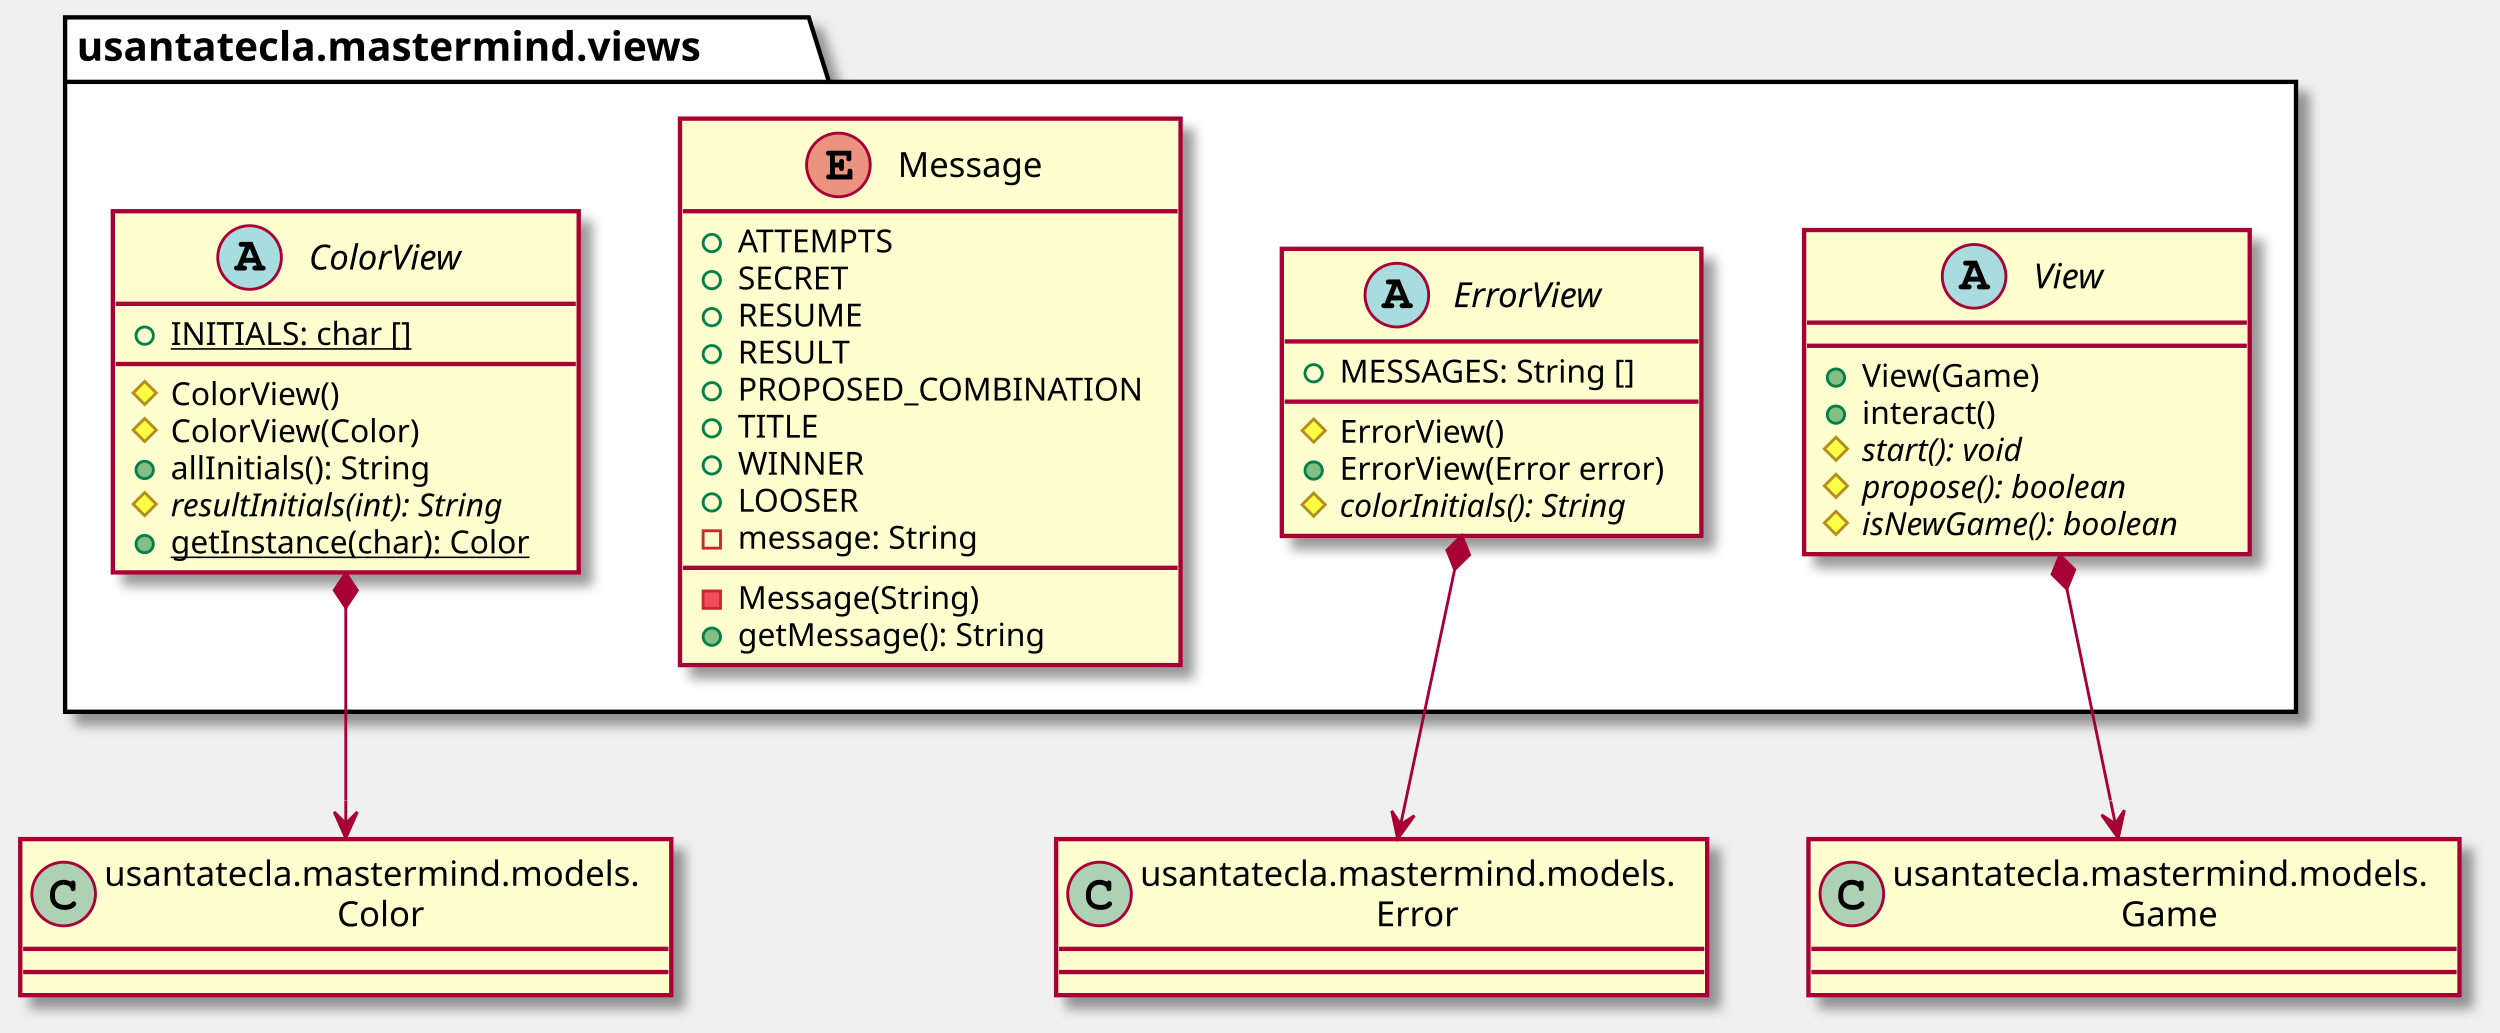
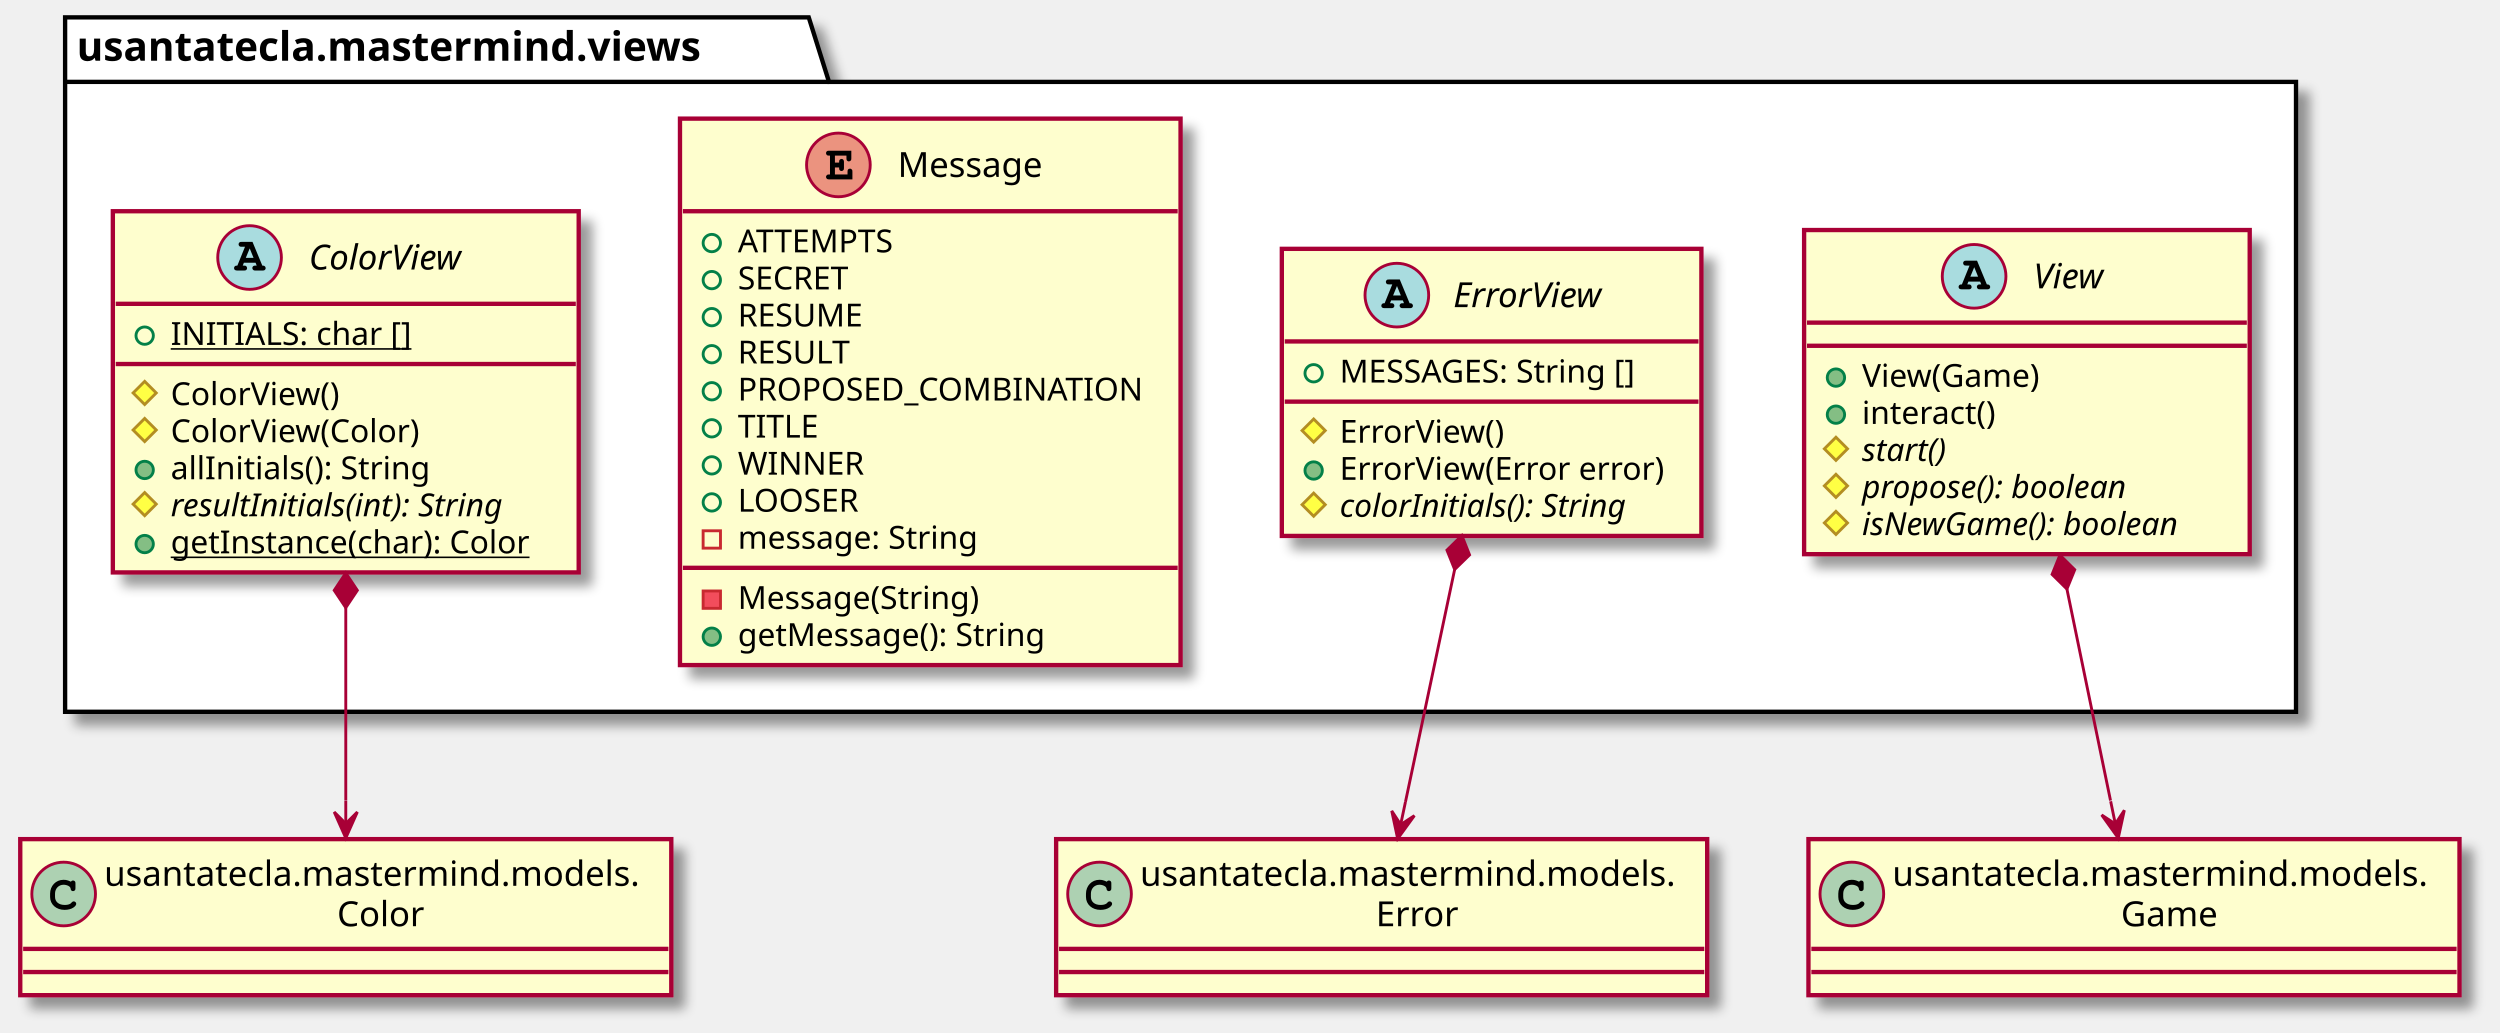
<svg xmlns="http://www.w3.org/2000/svg" contentScriptType="application/ecmascript" contentStyleType="text/css" height="357px" preserveAspectRatio="none" style="width:864px;height:357px;" version="1.1" viewBox="0 0 864 357" width="864px" zoomAndPan="magnify">
  <defs>
-     <filter height="300%" id="f118z6qfxsrtrb" width="300%" x="-1" y="-1">
+     <filter height="300%" id="f1ec5pwzgpvlr3" width="300%" x="-1" y="-1">
      <feGaussianBlur result="blurOut" stdDeviation="2.0" />
      <feColorMatrix in="blurOut" result="blurOut2" type="matrix" values="0 0 0 0 0 0 0 0 0 0 0 0 0 0 0 0 0 0 .4 0" />
      <feOffset dx="4.0" dy="4.0" in="blurOut2" result="blurOut3" />
      <feBlend in="SourceGraphic" in2="blurOut3" mode="normal" />
    </filter>
  </defs>
  <g>
-     <polygon fill="#FFFFFF" filter="url(#f118z6qfxsrtrb)" points="22.5,6,279.5,6,286.5,28.297,793.5,28.297,793.5,246,22.5,246,22.5,6" style="stroke: #000000; stroke-width: 1.5;" />
-     <line style="stroke: #000000; stroke-width: 1.5;" x1="22.5" x2="286.5" y1="28.297" y2="28.297" />
+     <polygon fill="#FFFFFF" filter="url(#f1ec5pwzgpvlr3)" points="22.5,6,279.5,6,286.5,28.297,793.5,28.297,793.5,246,22.5,246,22.5,6" style="stroke:#000000;stroke-width:1.5;" />
+     <line style="stroke:#000000;stroke-width:1.5;" x1="22.5" x2="286.5" y1="28.297" y2="28.297" />
    <text fill="#000000" font-family="sans-serif" font-size="14" font-weight="bold" lengthAdjust="spacingAndGlyphs" textLength="251" x="26.5" y="20.995">usantatecla.mastermind.views</text>
-     <rect codeLine="5" fill="#FEFECE" filter="url(#f118z6qfxsrtrb)" height="124.828" id="usantatecla.mastermind.views.ColorView" style="stroke: #A80036; stroke-width: 1.5;" width="161" x="39" y="73" />
-     <ellipse cx="86.25" cy="89" fill="#A9DCDF" rx="11" ry="11" style="stroke: #A80036; stroke-width: 1.0;" />
+     <rect codeLine="5" fill="#FEFECE" filter="url(#f1ec5pwzgpvlr3)" height="124.828" id="usantatecla.mastermind.views.ColorView" style="stroke:#A80036;stroke-width:1.5;" width="161" x="39" y="73" />
+     <ellipse cx="86.25" cy="89" fill="#A9DCDF" rx="11" ry="11" style="stroke:#A80036;stroke-width:1.0;" />
    <path d="M88.328,90.812 L88.719,91.797 L88.328,91.797 C87.875,91.797 87.766,91.812 87.609,91.922 C87.359,92.078 87.203,92.359 87.203,92.656 C87.203,92.922 87.344,93.172 87.562,93.328 C87.703,93.453 87.906,93.5 88.328,93.5 L90.688,93.5 C91.047,93.5 91.266,93.469 91.406,93.375 C91.656,93.234 91.812,92.938 91.812,92.656 C91.812,92.375 91.672,92.125 91.453,91.969 C91.281,91.828 91.125,91.797 90.656,91.797 L87.266,83.594 L83.594,83.594 C83.141,83.594 83.016,83.609 82.859,83.703 C82.609,83.875 82.453,84.156 82.453,84.438 C82.453,84.719 82.594,84.969 82.812,85.141 C82.984,85.25 83.156,85.281 83.594,85.281 L84.672,85.281 L82.031,91.797 C81.609,91.797 81.453,91.812 81.297,91.922 C81.047,92.078 80.891,92.359 80.891,92.656 C80.891,93.219 81.266,93.5 82.016,93.5 L84.281,93.5 C84.641,93.5 84.859,93.469 84.984,93.375 C85.25,93.234 85.391,92.938 85.391,92.656 C85.391,92.375 85.266,92.125 85.047,91.953 C84.875,91.828 84.734,91.797 84.281,91.797 L83.891,91.797 L84.281,90.812 L88.328,90.812 Z M87.625,89.109 L84.953,89.109 L86.297,85.844 L87.625,89.109 Z " fill="#000000" />
    <text fill="#000000" font-family="sans-serif" font-size="12" font-style="italic" lengthAdjust="spacingAndGlyphs" textLength="58" x="106.75" y="93.154">ColorView</text>
-     <line style="stroke: #A80036; stroke-width: 1.5;" x1="40" x2="199" y1="105" y2="105" />
-     <ellipse cx="50" cy="116" fill="none" rx="3" ry="3" style="stroke: #038048; stroke-width: 1.0;" />
+     <line style="stroke:#A80036;stroke-width:1.5;" x1="40" x2="199" y1="105" y2="105" />
+     <ellipse cx="50" cy="116" fill="none" rx="3" ry="3" style="stroke:#038048;stroke-width:1.0;" />
    <text fill="#000000" font-family="sans-serif" font-size="11" lengthAdjust="spacingAndGlyphs" text-decoration="underline" textLength="89" x="59" y="119.21">INITIALS: char []</text>
-     <line style="stroke: #A80036; stroke-width: 1.5;" x1="40" x2="199" y1="125.805" y2="125.805" />
-     <polygon fill="#FFFF44" points="50,131.805,54,135.805,50,139.805,46,135.805" style="stroke: #B38D22; stroke-width: 1.0;" />
+     <line style="stroke:#A80036;stroke-width:1.5;" x1="40" x2="199" y1="125.805" y2="125.805" />
+     <polygon fill="#FFFF44" points="50,131.805,54,135.805,50,139.805,46,135.805" style="stroke:#B38D22;stroke-width:1.0;" />
    <text fill="#000000" font-family="sans-serif" font-size="11" lengthAdjust="spacingAndGlyphs" textLength="65" x="59" y="140.015">ColorView()</text>
-     <polygon fill="#FFFF44" points="50,144.609,54,148.609,50,152.609,46,148.609" style="stroke: #B38D22; stroke-width: 1.0;" />
+     <polygon fill="#FFFF44" points="50,144.609,54,148.609,50,152.609,46,148.609" style="stroke:#B38D22;stroke-width:1.0;" />
    <text fill="#000000" font-family="sans-serif" font-size="11" lengthAdjust="spacingAndGlyphs" textLength="94" x="59" y="152.82">ColorView(Color)</text>
-     <ellipse cx="50" cy="162.414" fill="#84BE84" rx="3" ry="3" style="stroke: #038048; stroke-width: 1.0;" />
+     <ellipse cx="50" cy="162.414" fill="#84BE84" rx="3" ry="3" style="stroke:#038048;stroke-width:1.0;" />
    <text fill="#000000" font-family="sans-serif" font-size="11" lengthAdjust="spacingAndGlyphs" textLength="97" x="59" y="165.625">allInitials(): String</text>
-     <polygon fill="#FFFF44" points="50,170.219,54,174.219,50,178.219,46,174.219" style="stroke: #B38D22; stroke-width: 1.0;" />
+     <polygon fill="#FFFF44" points="50,170.219,54,174.219,50,178.219,46,174.219" style="stroke:#B38D22;stroke-width:1.0;" />
    <text fill="#000000" font-family="sans-serif" font-size="11" font-style="italic" lengthAdjust="spacingAndGlyphs" textLength="131" x="59" y="178.429">resultInitials(int): String</text>
-     <ellipse cx="50" cy="188.023" fill="#84BE84" rx="3" ry="3" style="stroke: #038048; stroke-width: 1.0;" />
+     <ellipse cx="50" cy="188.023" fill="#84BE84" rx="3" ry="3" style="stroke:#038048;stroke-width:1.0;" />
    <text fill="#000000" font-family="sans-serif" font-size="11" lengthAdjust="spacingAndGlyphs" text-decoration="underline" textLength="135" x="59" y="191.234">getInstance(char): Color</text>
-     <rect codeLine="15" fill="#FEFECE" filter="url(#f118z6qfxsrtrb)" height="99.219" id="usantatecla.mastermind.views.ErrorView" style="stroke: #A80036; stroke-width: 1.5;" width="145" x="443" y="86" />
-     <ellipse cx="482.75" cy="102" fill="#A9DCDF" rx="11" ry="11" style="stroke: #A80036; stroke-width: 1.0;" />
+     <rect codeLine="15" fill="#FEFECE" filter="url(#f1ec5pwzgpvlr3)" height="99.219" id="usantatecla.mastermind.views.ErrorView" style="stroke:#A80036;stroke-width:1.5;" width="145" x="443" y="86" />
+     <ellipse cx="482.75" cy="102" fill="#A9DCDF" rx="11" ry="11" style="stroke:#A80036;stroke-width:1.0;" />
    <path d="M484.828,103.812 L485.219,104.797 L484.828,104.797 C484.375,104.797 484.266,104.812 484.109,104.922 C483.859,105.078 483.703,105.359 483.703,105.656 C483.703,105.922 483.844,106.172 484.062,106.328 C484.203,106.453 484.406,106.5 484.828,106.5 L487.188,106.5 C487.547,106.5 487.766,106.469 487.906,106.375 C488.156,106.234 488.312,105.938 488.312,105.656 C488.312,105.375 488.172,105.125 487.953,104.969 C487.781,104.828 487.625,104.797 487.156,104.797 L483.766,96.594 L480.094,96.594 C479.641,96.594 479.516,96.609 479.359,96.703 C479.109,96.875 478.953,97.156 478.953,97.438 C478.953,97.719 479.094,97.969 479.312,98.141 C479.484,98.25 479.656,98.281 480.094,98.281 L481.172,98.281 L478.531,104.797 C478.109,104.797 477.953,104.812 477.797,104.922 C477.547,105.078 477.391,105.359 477.391,105.656 C477.391,106.219 477.766,106.5 478.516,106.5 L480.781,106.5 C481.141,106.5 481.359,106.469 481.484,106.375 C481.75,106.234 481.891,105.938 481.891,105.656 C481.891,105.375 481.766,105.125 481.547,104.953 C481.375,104.828 481.234,104.797 480.781,104.797 L480.391,104.797 L480.781,103.812 L484.828,103.812 Z M484.125,102.109 L481.453,102.109 L482.797,98.844 L484.125,102.109 Z " fill="#000000" />
    <text fill="#000000" font-family="sans-serif" font-size="12" font-style="italic" lengthAdjust="spacingAndGlyphs" textLength="58" x="502.25" y="106.154">ErrorView</text>
-     <line style="stroke: #A80036; stroke-width: 1.5;" x1="444" x2="587" y1="118" y2="118" />
-     <ellipse cx="454" cy="129" fill="none" rx="3" ry="3" style="stroke: #038048; stroke-width: 1.0;" />
+     <line style="stroke:#A80036;stroke-width:1.5;" x1="444" x2="587" y1="118" y2="118" />
+     <ellipse cx="454" cy="129" fill="none" rx="3" ry="3" style="stroke:#038048;stroke-width:1.0;" />
    <text fill="#000000" font-family="sans-serif" font-size="11" lengthAdjust="spacingAndGlyphs" textLength="116" x="463" y="132.21">MESSAGES: String []</text>
-     <line style="stroke: #A80036; stroke-width: 1.5;" x1="444" x2="587" y1="138.805" y2="138.805" />
-     <polygon fill="#FFFF44" points="454,144.805,458,148.805,454,152.805,450,148.805" style="stroke: #B38D22; stroke-width: 1.0;" />
+     <line style="stroke:#A80036;stroke-width:1.5;" x1="444" x2="587" y1="138.805" y2="138.805" />
+     <polygon fill="#FFFF44" points="454,144.805,458,148.805,454,152.805,450,148.805" style="stroke:#B38D22;stroke-width:1.0;" />
    <text fill="#000000" font-family="sans-serif" font-size="11" lengthAdjust="spacingAndGlyphs" textLength="62" x="463" y="153.015">ErrorView()</text>
-     <ellipse cx="454" cy="162.609" fill="#84BE84" rx="3" ry="3" style="stroke: #038048; stroke-width: 1.0;" />
+     <ellipse cx="454" cy="162.609" fill="#84BE84" rx="3" ry="3" style="stroke:#038048;stroke-width:1.0;" />
    <text fill="#000000" font-family="sans-serif" font-size="11" lengthAdjust="spacingAndGlyphs" textLength="119" x="463" y="165.82">ErrorView(Error error)</text>
-     <polygon fill="#FFFF44" points="454,170.414,458,174.414,454,178.414,450,174.414" style="stroke: #B38D22; stroke-width: 1.0;" />
+     <polygon fill="#FFFF44" points="454,170.414,458,174.414,454,178.414,450,174.414" style="stroke:#B38D22;stroke-width:1.0;" />
    <text fill="#000000" font-family="sans-serif" font-size="11" font-style="italic" lengthAdjust="spacingAndGlyphs" textLength="113" x="463" y="178.625">colorInitials(): String</text>
-     <rect codeLine="23" fill="#FEFECE" filter="url(#f118z6qfxsrtrb)" height="188.852" id="usantatecla.mastermind.views.Message" style="stroke: #A80036; stroke-width: 1.5;" width="173" x="235" y="41" />
-     <ellipse cx="289.75" cy="57" fill="#EB937F" rx="11" ry="11" style="stroke: #A80036; stroke-width: 1.0;" />
+     <rect codeLine="23" fill="#FEFECE" filter="url(#f1ec5pwzgpvlr3)" height="188.852" id="usantatecla.mastermind.views.Message" style="stroke:#A80036;stroke-width:1.5;" width="173" x="235" y="41" />
+     <ellipse cx="289.75" cy="57" fill="#EB937F" rx="11" ry="11" style="stroke:#A80036;stroke-width:1.0;" />
    <path d="M288.547,57.875 L290,57.875 L290,57.984 C290,58.391 290.031,58.547 290.109,58.703 C290.266,58.953 290.547,59.109 290.844,59.109 C291.094,59.109 291.359,58.969 291.516,58.75 C291.641,58.594 291.672,58.438 291.672,57.984 L291.672,56.062 C291.672,55.906 291.672,55.859 291.656,55.703 C291.594,55.234 291.281,54.922 290.828,54.922 C290.578,54.922 290.312,55.062 290.141,55.281 C290.031,55.453 290,55.609 290,56.062 L290,56.188 L288.547,56.188 L288.547,53.781 L292.531,53.781 L292.531,54.641 C292.531,55.047 292.562,55.219 292.641,55.375 C292.812,55.625 293.094,55.781 293.375,55.781 C293.641,55.781 293.906,55.641 294.078,55.422 C294.188,55.25 294.219,55.109 294.219,54.641 L294.219,52.094 L286.594,52.094 C286.156,52.094 286.031,52.109 285.875,52.203 C285.625,52.359 285.469,52.656 285.469,52.938 C285.469,53.219 285.609,53.469 285.828,53.641 C285.984,53.75 286.172,53.781 286.594,53.781 L286.844,53.781 L286.844,60.297 L286.594,60.297 C286.188,60.297 286.031,60.312 285.875,60.422 C285.625,60.594 285.469,60.859 285.469,61.156 C285.469,61.422 285.609,61.672 285.828,61.828 C285.969,61.953 286.203,62 286.594,62 L294.594,62 L294.594,59.422 C294.594,58.984 294.562,58.844 294.484,58.688 C294.312,58.438 294.031,58.281 293.75,58.281 C293.484,58.281 293.219,58.391 293.047,58.641 C292.938,58.797 292.906,58.938 292.906,59.422 L292.906,60.297 L288.547,60.297 L288.547,57.875 Z " fill="#000000" />
    <text fill="#000000" font-family="sans-serif" font-size="12" lengthAdjust="spacingAndGlyphs" textLength="55" x="310.25" y="61.154">Message</text>
-     <line style="stroke: #A80036; stroke-width: 1.5;" x1="236" x2="407" y1="73" y2="73" />
-     <ellipse cx="246" cy="84" fill="none" rx="3" ry="3" style="stroke: #038048; stroke-width: 1.0;" />
+     <line style="stroke:#A80036;stroke-width:1.5;" x1="236" x2="407" y1="73" y2="73" />
+     <ellipse cx="246" cy="84" fill="none" rx="3" ry="3" style="stroke:#038048;stroke-width:1.0;" />
    <text fill="#000000" font-family="sans-serif" font-size="11" lengthAdjust="spacingAndGlyphs" textLength="59" x="255" y="87.21">ATTEMPTS</text>
-     <ellipse cx="246" cy="96.805" fill="none" rx="3" ry="3" style="stroke: #038048; stroke-width: 1.0;" />
+     <ellipse cx="246" cy="96.805" fill="none" rx="3" ry="3" style="stroke:#038048;stroke-width:1.0;" />
    <text fill="#000000" font-family="sans-serif" font-size="11" lengthAdjust="spacingAndGlyphs" textLength="44" x="255" y="100.015">SECRET</text>
-     <ellipse cx="246" cy="109.609" fill="none" rx="3" ry="3" style="stroke: #038048; stroke-width: 1.0;" />
+     <ellipse cx="246" cy="109.609" fill="none" rx="3" ry="3" style="stroke:#038048;stroke-width:1.0;" />
    <text fill="#000000" font-family="sans-serif" font-size="11" lengthAdjust="spacingAndGlyphs" textLength="46" x="255" y="112.82">RESUME</text>
-     <ellipse cx="246" cy="122.414" fill="none" rx="3" ry="3" style="stroke: #038048; stroke-width: 1.0;" />
+     <ellipse cx="246" cy="122.414" fill="none" rx="3" ry="3" style="stroke:#038048;stroke-width:1.0;" />
    <text fill="#000000" font-family="sans-serif" font-size="11" lengthAdjust="spacingAndGlyphs" textLength="43" x="255" y="125.624">RESULT</text>
-     <ellipse cx="246" cy="135.219" fill="none" rx="3" ry="3" style="stroke: #038048; stroke-width: 1.0;" />
+     <ellipse cx="246" cy="135.219" fill="none" rx="3" ry="3" style="stroke:#038048;stroke-width:1.0;" />
    <text fill="#000000" font-family="sans-serif" font-size="11" lengthAdjust="spacingAndGlyphs" textLength="147" x="255" y="138.429">PROPOSED_COMBINATION</text>
-     <ellipse cx="246" cy="148.023" fill="none" rx="3" ry="3" style="stroke: #038048; stroke-width: 1.0;" />
+     <ellipse cx="246" cy="148.023" fill="none" rx="3" ry="3" style="stroke:#038048;stroke-width:1.0;" />
    <text fill="#000000" font-family="sans-serif" font-size="11" lengthAdjust="spacingAndGlyphs" textLength="30" x="255" y="151.234">TITLE</text>
-     <ellipse cx="246" cy="160.828" fill="none" rx="3" ry="3" style="stroke: #038048; stroke-width: 1.0;" />
+     <ellipse cx="246" cy="160.828" fill="none" rx="3" ry="3" style="stroke:#038048;stroke-width:1.0;" />
    <text fill="#000000" font-family="sans-serif" font-size="11" lengthAdjust="spacingAndGlyphs" textLength="44" x="255" y="164.039">WINNER</text>
-     <ellipse cx="246" cy="173.633" fill="none" rx="3" ry="3" style="stroke: #038048; stroke-width: 1.0;" />
+     <ellipse cx="246" cy="173.633" fill="none" rx="3" ry="3" style="stroke:#038048;stroke-width:1.0;" />
    <text fill="#000000" font-family="sans-serif" font-size="11" lengthAdjust="spacingAndGlyphs" textLength="46" x="255" y="176.843">LOOSER</text>
-     <rect fill="none" height="6" style="stroke: #C82930; stroke-width: 1.0;" width="6" x="243" y="183.438" />
+     <rect fill="none" height="6" style="stroke:#C82930;stroke-width:1.0;" width="6" x="243" y="183.438" />
    <text fill="#000000" font-family="sans-serif" font-size="11" lengthAdjust="spacingAndGlyphs" textLength="93" x="255" y="189.648">message: String</text>
-     <line style="stroke: #A80036; stroke-width: 1.5;" x1="236" x2="407" y1="196.242" y2="196.242" />
-     <rect fill="#F24D5C" height="6" style="stroke: #C82930; stroke-width: 1.0;" width="6" x="243" y="204.242" />
+     <line style="stroke:#A80036;stroke-width:1.5;" x1="236" x2="407" y1="196.242" y2="196.242" />
+     <rect fill="#F24D5C" height="6" style="stroke:#C82930;stroke-width:1.0;" width="6" x="243" y="204.242" />
    <text fill="#000000" font-family="sans-serif" font-size="11" lengthAdjust="spacingAndGlyphs" textLength="92" x="255" y="210.453">Message(String)</text>
-     <ellipse cx="246" cy="220.047" fill="#84BE84" rx="3" ry="3" style="stroke: #038048; stroke-width: 1.0;" />
+     <ellipse cx="246" cy="220.047" fill="#84BE84" rx="3" ry="3" style="stroke:#038048;stroke-width:1.0;" />
    <text fill="#000000" font-family="sans-serif" font-size="11" lengthAdjust="spacingAndGlyphs" textLength="118" x="255" y="223.257">getMessage(): String</text>
-     <rect codeLine="37" fill="#FEFECE" filter="url(#f118z6qfxsrtrb)" height="112.023" id="usantatecla.mastermind.views.View" style="stroke: #A80036; stroke-width: 1.5;" width="154" x="623.5" y="79.5" />
-     <ellipse cx="682.25" cy="95.5" fill="#A9DCDF" rx="11" ry="11" style="stroke: #A80036; stroke-width: 1.0;" />
+     <rect codeLine="37" fill="#FEFECE" filter="url(#f1ec5pwzgpvlr3)" height="112.023" id="usantatecla.mastermind.views.View" style="stroke:#A80036;stroke-width:1.5;" width="154" x="623.5" y="79.5" />
+     <ellipse cx="682.25" cy="95.5" fill="#A9DCDF" rx="11" ry="11" style="stroke:#A80036;stroke-width:1.0;" />
    <path d="M684.328,97.312 L684.719,98.297 L684.328,98.297 C683.875,98.297 683.766,98.312 683.609,98.422 C683.359,98.578 683.203,98.859 683.203,99.156 C683.203,99.422 683.344,99.672 683.562,99.828 C683.703,99.953 683.906,100 684.328,100 L686.688,100 C687.047,100 687.266,99.969 687.406,99.875 C687.656,99.734 687.812,99.438 687.812,99.156 C687.812,98.875 687.672,98.625 687.453,98.469 C687.281,98.328 687.125,98.297 686.656,98.297 L683.266,90.094 L679.594,90.094 C679.141,90.094 679.016,90.109 678.859,90.203 C678.609,90.375 678.453,90.656 678.453,90.938 C678.453,91.219 678.594,91.469 678.812,91.641 C678.984,91.75 679.156,91.781 679.594,91.781 L680.672,91.781 L678.031,98.297 C677.609,98.297 677.453,98.312 677.297,98.422 C677.047,98.578 676.891,98.859 676.891,99.156 C676.891,99.719 677.266,100 678.016,100 L680.281,100 C680.641,100 680.859,99.969 680.984,99.875 C681.25,99.734 681.391,99.438 681.391,99.156 C681.391,98.875 681.266,98.625 681.047,98.453 C680.875,98.328 680.734,98.297 680.281,98.297 L679.891,98.297 L680.281,97.312 L684.328,97.312 Z M683.625,95.609 L680.953,95.609 L682.297,92.344 L683.625,95.609 Z " fill="#000000" />
    <text fill="#000000" font-family="sans-serif" font-size="12" font-style="italic" lengthAdjust="spacingAndGlyphs" textLength="28" x="702.75" y="99.654">View</text>
-     <line style="stroke: #A80036; stroke-width: 1.5;" x1="624.5" x2="776.5" y1="111.5" y2="111.5" />
-     <line style="stroke: #A80036; stroke-width: 1.5;" x1="624.5" x2="776.5" y1="119.5" y2="119.5" />
-     <ellipse cx="634.5" cy="130.5" fill="#84BE84" rx="3" ry="3" style="stroke: #038048; stroke-width: 1.0;" />
+     <line style="stroke:#A80036;stroke-width:1.5;" x1="624.5" x2="776.5" y1="111.5" y2="111.5" />
+     <line style="stroke:#A80036;stroke-width:1.5;" x1="624.5" x2="776.5" y1="119.5" y2="119.5" />
+     <ellipse cx="634.5" cy="130.5" fill="#84BE84" rx="3" ry="3" style="stroke:#038048;stroke-width:1.0;" />
    <text fill="#000000" font-family="sans-serif" font-size="11" lengthAdjust="spacingAndGlyphs" textLength="71" x="643.5" y="133.71">View(Game)</text>
-     <ellipse cx="634.5" cy="143.305" fill="#84BE84" rx="3" ry="3" style="stroke: #038048; stroke-width: 1.0;" />
+     <ellipse cx="634.5" cy="143.305" fill="#84BE84" rx="3" ry="3" style="stroke:#038048;stroke-width:1.0;" />
    <text fill="#000000" font-family="sans-serif" font-size="11" lengthAdjust="spacingAndGlyphs" textLength="51" x="643.5" y="146.515">interact()</text>
-     <polygon fill="#FFFF44" points="634.5,151.109,638.5,155.109,634.5,159.109,630.5,155.109" style="stroke: #B38D22; stroke-width: 1.0;" />
-     <text fill="#000000" font-family="sans-serif" font-size="11" font-style="italic" lengthAdjust="spacingAndGlyphs" textLength="66" x="643.5" y="159.32">start(): void</text>
-     <polygon fill="#FFFF44" points="634.5,163.914,638.5,167.914,634.5,171.914,630.5,167.914" style="stroke: #B38D22; stroke-width: 1.0;" />
+     <polygon fill="#FFFF44" points="634.5,151.109,638.5,155.109,634.5,159.109,630.5,155.109" style="stroke:#B38D22;stroke-width:1.0;" />
+     <text fill="#000000" font-family="sans-serif" font-size="11" font-style="italic" lengthAdjust="spacingAndGlyphs" textLength="34" x="643.5" y="159.32">start()</text>
+     <polygon fill="#FFFF44" points="634.5,163.914,638.5,167.914,634.5,171.914,630.5,167.914" style="stroke:#B38D22;stroke-width:1.0;" />
    <text fill="#000000" font-family="sans-serif" font-size="11" font-style="italic" lengthAdjust="spacingAndGlyphs" textLength="107" x="643.5" y="172.125">propose(): boolean</text>
-     <polygon fill="#FFFF44" points="634.5,176.719,638.5,180.719,634.5,184.719,630.5,180.719" style="stroke: #B38D22; stroke-width: 1.0;" />
+     <polygon fill="#FFFF44" points="634.5,176.719,638.5,180.719,634.5,184.719,630.5,180.719" style="stroke:#B38D22;stroke-width:1.0;" />
    <text fill="#000000" font-family="sans-serif" font-size="11" font-style="italic" lengthAdjust="spacingAndGlyphs" textLength="128" x="643.5" y="184.929">isNewGame(): boolean</text>
-     <rect codeLine="1" fill="#FEFECE" filter="url(#f118z6qfxsrtrb)" height="53.938" id="Error" style="stroke: #A80036; stroke-width: 1.5;" width="225" x="365" y="290" />
-     <ellipse cx="380" cy="308.969" fill="#ADD1B2" rx="11" ry="11" style="stroke: #A80036; stroke-width: 1.0;" />
+     <rect codeLine="1" fill="#FEFECE" filter="url(#f1ec5pwzgpvlr3)" height="53.938" id="Error" style="stroke:#A80036;stroke-width:1.5;" width="225" x="365" y="290" />
+     <ellipse cx="380" cy="308.969" fill="#ADD1B2" rx="11" ry="11" style="stroke:#A80036;stroke-width:1.0;" />
    <path d="M382.344,304.641 C381.406,304.203 380.812,304.062 379.938,304.062 C377.312,304.062 375.312,306.141 375.312,308.859 L375.312,309.984 C375.312,312.562 377.422,314.453 380.312,314.453 C381.531,314.453 382.688,314.156 383.438,313.609 C384.016,313.203 384.344,312.75 384.344,312.359 C384.344,311.906 383.953,311.516 383.484,311.516 C383.266,311.516 383.062,311.594 382.875,311.781 C382.422,312.266 382.422,312.266 382.234,312.359 C381.812,312.625 381.125,312.75 380.359,312.75 C378.312,312.75 377.016,311.656 377.016,309.953 L377.016,308.859 C377.016,307.078 378.266,305.766 380,305.766 C380.578,305.766 381.188,305.922 381.656,306.172 C382.141,306.453 382.312,306.672 382.406,307.078 C382.469,307.484 382.5,307.609 382.641,307.734 C382.781,307.875 383.016,307.984 383.234,307.984 C383.5,307.984 383.766,307.844 383.938,307.625 C384.047,307.469 384.078,307.281 384.078,306.859 L384.078,305.438 C384.078,305 384.062,304.875 383.969,304.719 C383.812,304.453 383.531,304.312 383.234,304.312 C382.938,304.312 382.734,304.406 382.516,304.719 L382.344,304.641 Z " fill="#000000" />
    <text fill="#000000" font-family="sans-serif" font-size="12" lengthAdjust="spacingAndGlyphs" textLength="193" x="394" y="306.139">usantatecla.mastermind.models.</text>
    <text fill="#000000" font-family="sans-serif" font-size="12" lengthAdjust="spacingAndGlyphs" textLength="30" x="475.5" y="320.107">Error</text>
-     <line style="stroke: #A80036; stroke-width: 1.5;" x1="366" x2="589" y1="327.938" y2="327.938" />
-     <line style="stroke: #A80036; stroke-width: 1.5;" x1="366" x2="589" y1="335.938" y2="335.938" />
-     <rect codeLine="2" fill="#FEFECE" filter="url(#f118z6qfxsrtrb)" height="53.938" id="Color" style="stroke: #A80036; stroke-width: 1.5;" width="225" x="7" y="290" />
-     <ellipse cx="22" cy="308.969" fill="#ADD1B2" rx="11" ry="11" style="stroke: #A80036; stroke-width: 1.0;" />
+     <line style="stroke:#A80036;stroke-width:1.5;" x1="366" x2="589" y1="327.938" y2="327.938" />
+     <line style="stroke:#A80036;stroke-width:1.5;" x1="366" x2="589" y1="335.938" y2="335.938" />
+     <rect codeLine="2" fill="#FEFECE" filter="url(#f1ec5pwzgpvlr3)" height="53.938" id="Color" style="stroke:#A80036;stroke-width:1.5;" width="225" x="7" y="290" />
+     <ellipse cx="22" cy="308.969" fill="#ADD1B2" rx="11" ry="11" style="stroke:#A80036;stroke-width:1.0;" />
    <path d="M24.344,304.641 C23.406,304.203 22.812,304.062 21.938,304.062 C19.312,304.062 17.312,306.141 17.312,308.859 L17.312,309.984 C17.312,312.562 19.422,314.453 22.312,314.453 C23.531,314.453 24.688,314.156 25.438,313.609 C26.016,313.203 26.344,312.75 26.344,312.359 C26.344,311.906 25.953,311.516 25.484,311.516 C25.266,311.516 25.062,311.594 24.875,311.781 C24.422,312.266 24.422,312.266 24.234,312.359 C23.812,312.625 23.125,312.75 22.359,312.75 C20.312,312.75 19.016,311.656 19.016,309.953 L19.016,308.859 C19.016,307.078 20.266,305.766 22,305.766 C22.578,305.766 23.188,305.922 23.656,306.172 C24.141,306.453 24.312,306.672 24.406,307.078 C24.469,307.484 24.5,307.609 24.641,307.734 C24.781,307.875 25.016,307.984 25.234,307.984 C25.5,307.984 25.766,307.844 25.938,307.625 C26.047,307.469 26.078,307.281 26.078,306.859 L26.078,305.438 C26.078,305 26.062,304.875 25.969,304.719 C25.812,304.453 25.531,304.312 25.234,304.312 C24.938,304.312 24.734,304.406 24.516,304.719 L24.344,304.641 Z " fill="#000000" />
    <text fill="#000000" font-family="sans-serif" font-size="12" lengthAdjust="spacingAndGlyphs" textLength="193" x="36" y="306.139">usantatecla.mastermind.models.</text>
    <text fill="#000000" font-family="sans-serif" font-size="12" lengthAdjust="spacingAndGlyphs" textLength="32" x="116.5" y="320.107">Color</text>
-     <line style="stroke: #A80036; stroke-width: 1.5;" x1="8" x2="231" y1="327.938" y2="327.938" />
-     <line style="stroke: #A80036; stroke-width: 1.5;" x1="8" x2="231" y1="335.938" y2="335.938" />
-     <rect codeLine="3" fill="#FEFECE" filter="url(#f118z6qfxsrtrb)" height="53.938" id="Game" style="stroke: #A80036; stroke-width: 1.5;" width="225" x="625" y="290" />
-     <ellipse cx="640" cy="308.969" fill="#ADD1B2" rx="11" ry="11" style="stroke: #A80036; stroke-width: 1.0;" />
+     <line style="stroke:#A80036;stroke-width:1.5;" x1="8" x2="231" y1="327.938" y2="327.938" />
+     <line style="stroke:#A80036;stroke-width:1.5;" x1="8" x2="231" y1="335.938" y2="335.938" />
+     <rect codeLine="3" fill="#FEFECE" filter="url(#f1ec5pwzgpvlr3)" height="53.938" id="Game" style="stroke:#A80036;stroke-width:1.5;" width="225" x="625" y="290" />
+     <ellipse cx="640" cy="308.969" fill="#ADD1B2" rx="11" ry="11" style="stroke:#A80036;stroke-width:1.0;" />
    <path d="M642.344,304.641 C641.406,304.203 640.812,304.062 639.938,304.062 C637.312,304.062 635.312,306.141 635.312,308.859 L635.312,309.984 C635.312,312.562 637.422,314.453 640.312,314.453 C641.531,314.453 642.688,314.156 643.438,313.609 C644.016,313.203 644.344,312.75 644.344,312.359 C644.344,311.906 643.953,311.516 643.484,311.516 C643.266,311.516 643.062,311.594 642.875,311.781 C642.422,312.266 642.422,312.266 642.234,312.359 C641.812,312.625 641.125,312.75 640.359,312.75 C638.312,312.75 637.016,311.656 637.016,309.953 L637.016,308.859 C637.016,307.078 638.266,305.766 640,305.766 C640.578,305.766 641.188,305.922 641.656,306.172 C642.141,306.453 642.312,306.672 642.406,307.078 C642.469,307.484 642.5,307.609 642.641,307.734 C642.781,307.875 643.016,307.984 643.234,307.984 C643.5,307.984 643.766,307.844 643.938,307.625 C644.047,307.469 644.078,307.281 644.078,306.859 L644.078,305.438 C644.078,305 644.062,304.875 643.969,304.719 C643.812,304.453 643.531,304.312 643.234,304.312 C642.938,304.312 642.734,304.406 642.516,304.719 L642.344,304.641 Z " fill="#000000" />
    <text fill="#000000" font-family="sans-serif" font-size="12" lengthAdjust="spacingAndGlyphs" textLength="193" x="654" y="306.139">usantatecla.mastermind.models.</text>
    <text fill="#000000" font-family="sans-serif" font-size="12" lengthAdjust="spacingAndGlyphs" textLength="35" x="733" y="320.107">Game</text>
-     <line style="stroke: #A80036; stroke-width: 1.5;" x1="626" x2="849" y1="327.938" y2="327.938" />
-     <line style="stroke: #A80036; stroke-width: 1.5;" x1="626" x2="849" y1="335.938" y2="335.938" />
-     <path codeLine="13" d="M119.5,210.023 C119.5,210.023 119.5,257.296 119.5,276.515 " fill="none" id="usantatecla.mastermind.views.ColorView-Color" style="stroke: #A80036; stroke-width: 1.0;" />
-     <polygon fill="#A80036" points="119.5,289.624,123.5,280.624,119.5,284.624,115.5,280.624,119.5,289.624" style="stroke: #A80036; stroke-width: 1.0;" />
-     <line style="stroke: #A80036; stroke-width: 1.0;" x1="119.5" x2="119.5" y1="284.624" y2="276.624" />
-     <polygon fill="#A80036" points="119.5,198.023,115.5,204.023,119.5,210.023,123.5,204.023,119.5,198.023" style="stroke: #A80036; stroke-width: 1.0;" />
-     <path codeLine="21" d="M502.731,196.815 C502.731,196.815 490.607,254.087 485.726,277.143 " fill="none" id="usantatecla.mastermind.views.ErrorView-Error" style="stroke: #A80036; stroke-width: 1.0;" />
-     <polygon fill="#A80036" points="483.032,289.867,488.809,281.891,484.068,284.975,480.983,280.234,483.032,289.867" style="stroke: #A80036; stroke-width: 1.0;" />
-     <line style="stroke: #A80036; stroke-width: 1.0;" x1="484.068" x2="485.725" y1="284.975" y2="277.149" />
-     <polygon fill="#A80036" points="505.217,185.075,500.061,190.116,502.731,196.815,507.887,191.773,505.217,185.075" style="stroke: #A80036; stroke-width: 1.0;" />
-     <path codeLine="44" d="M714.327,203.574 C714.327,203.574 725.05,255.601 729.394,276.674 " fill="none" id="usantatecla.mastermind.views.View-Game" style="stroke: #A80036; stroke-width: 1.0;" />
-     <polygon fill="#A80036" points="732.068,289.65,734.168,280.027,731.058,284.753,726.333,281.643,732.068,289.65" style="stroke: #A80036; stroke-width: 1.0;" />
-     <line style="stroke: #A80036; stroke-width: 1.0;" x1="731.058" x2="729.444" y1="284.753" y2="276.917" />
-     <polygon fill="#A80036" points="711.903,191.821,709.197,198.505,714.327,203.574,717.032,196.889,711.903,191.821" style="stroke: #A80036; stroke-width: 1.0;" />
+     <line style="stroke:#A80036;stroke-width:1.5;" x1="626" x2="849" y1="327.938" y2="327.938" />
+     <line style="stroke:#A80036;stroke-width:1.5;" x1="626" x2="849" y1="335.938" y2="335.938" />
+     <path codeLine="13" d="M119.5,210.023 C119.5,210.023 119.5,257.296 119.5,276.515 " fill="none" id="usantatecla.mastermind.views.ColorView-Color" style="stroke:#A80036;stroke-width:1.0;" />
+     <polygon fill="#A80036" points="119.5,289.624,123.5,280.624,119.5,284.624,115.5,280.624,119.5,289.624" style="stroke:#A80036;stroke-width:1.0;" />
+     <line style="stroke:#A80036;stroke-width:1.0;" x1="119.5" x2="119.5" y1="284.624" y2="276.624" />
+     <polygon fill="#A80036" points="119.5,198.023,115.5,204.023,119.5,210.023,123.5,204.023,119.5,198.023" style="stroke:#A80036;stroke-width:1.0;" />
+     <path codeLine="21" d="M502.731,196.815 C502.731,196.815 490.607,254.087 485.726,277.143 " fill="none" id="usantatecla.mastermind.views.ErrorView-Error" style="stroke:#A80036;stroke-width:1.0;" />
+     <polygon fill="#A80036" points="483.032,289.867,488.809,281.891,484.068,284.975,480.983,280.234,483.032,289.867" style="stroke:#A80036;stroke-width:1.0;" />
+     <line style="stroke:#A80036;stroke-width:1.0;" x1="484.068" x2="485.725" y1="284.975" y2="277.149" />
+     <polygon fill="#A80036" points="505.217,185.075,500.061,190.116,502.731,196.815,507.887,191.773,505.217,185.075" style="stroke:#A80036;stroke-width:1.0;" />
+     <path codeLine="44" d="M714.327,203.574 C714.327,203.574 725.05,255.601 729.394,276.674 " fill="none" id="usantatecla.mastermind.views.View-Game" style="stroke:#A80036;stroke-width:1.0;" />
+     <polygon fill="#A80036" points="732.068,289.65,734.168,280.027,731.058,284.753,726.333,281.643,732.068,289.65" style="stroke:#A80036;stroke-width:1.0;" />
+     <line style="stroke:#A80036;stroke-width:1.0;" x1="731.058" x2="729.444" y1="284.753" y2="276.917" />
+     <polygon fill="#A80036" points="711.903,191.821,709.197,198.505,714.327,203.574,717.032,196.889,711.903,191.821" style="stroke:#A80036;stroke-width:1.0;" />
  </g>
</svg>
